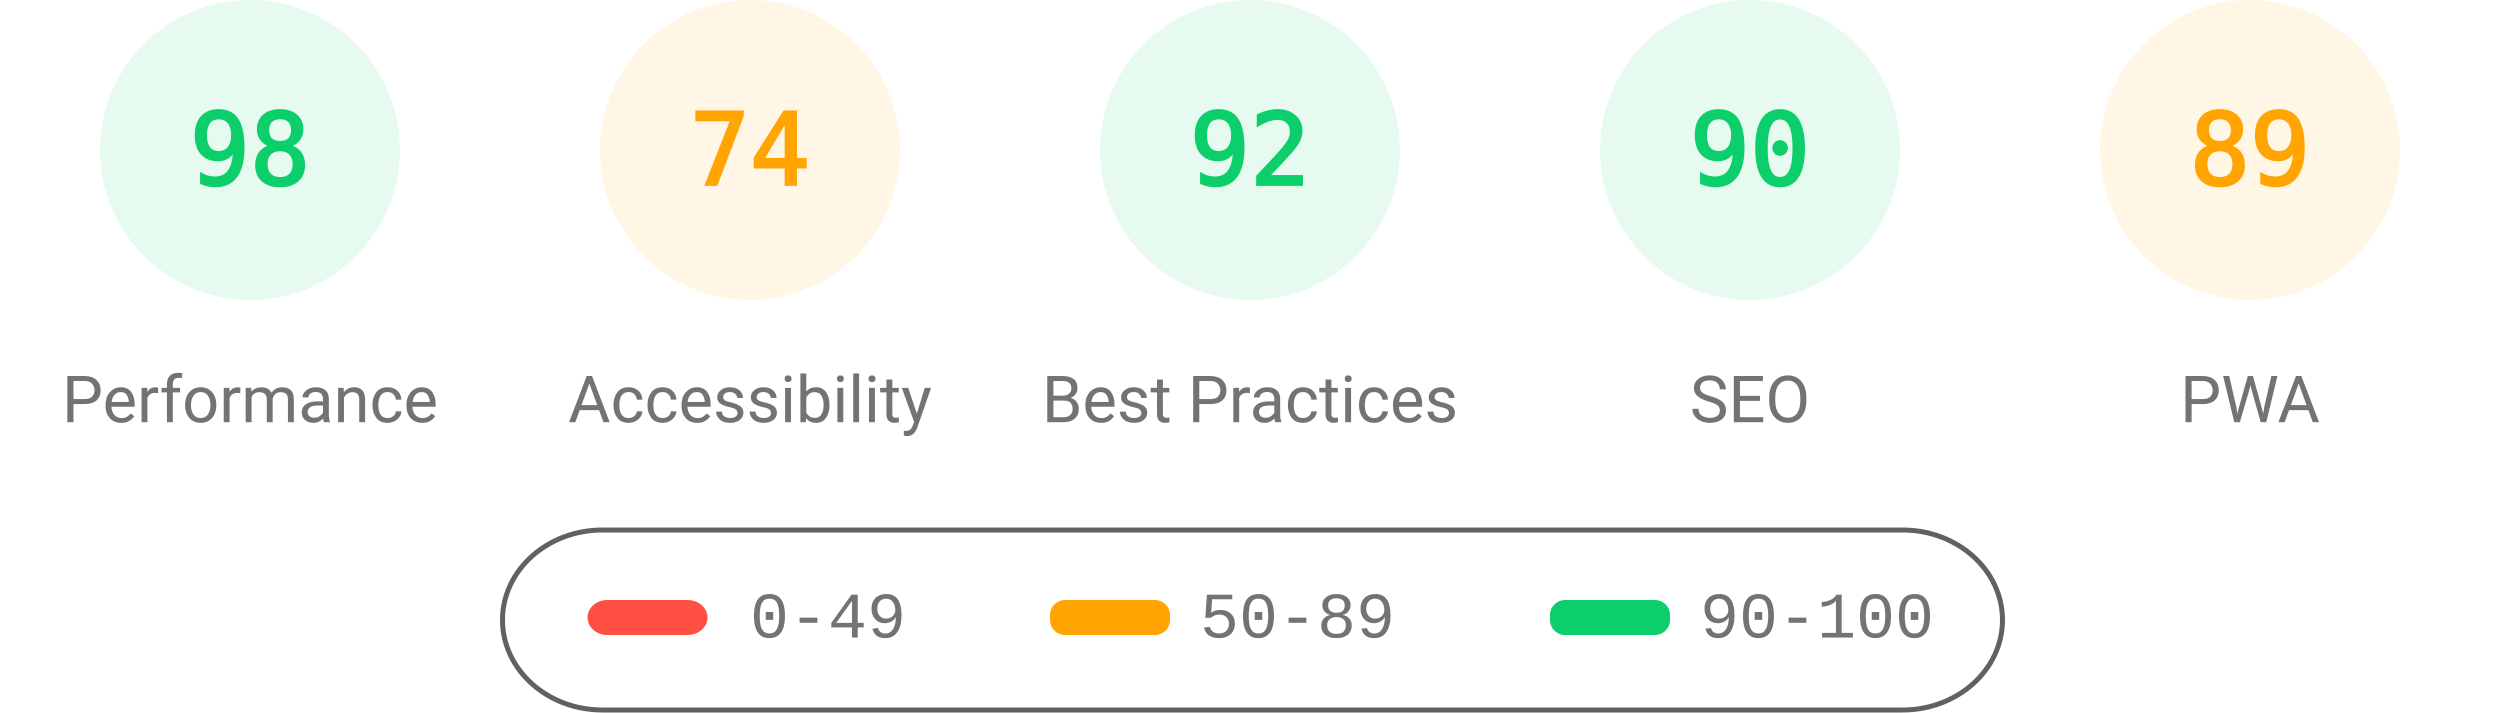
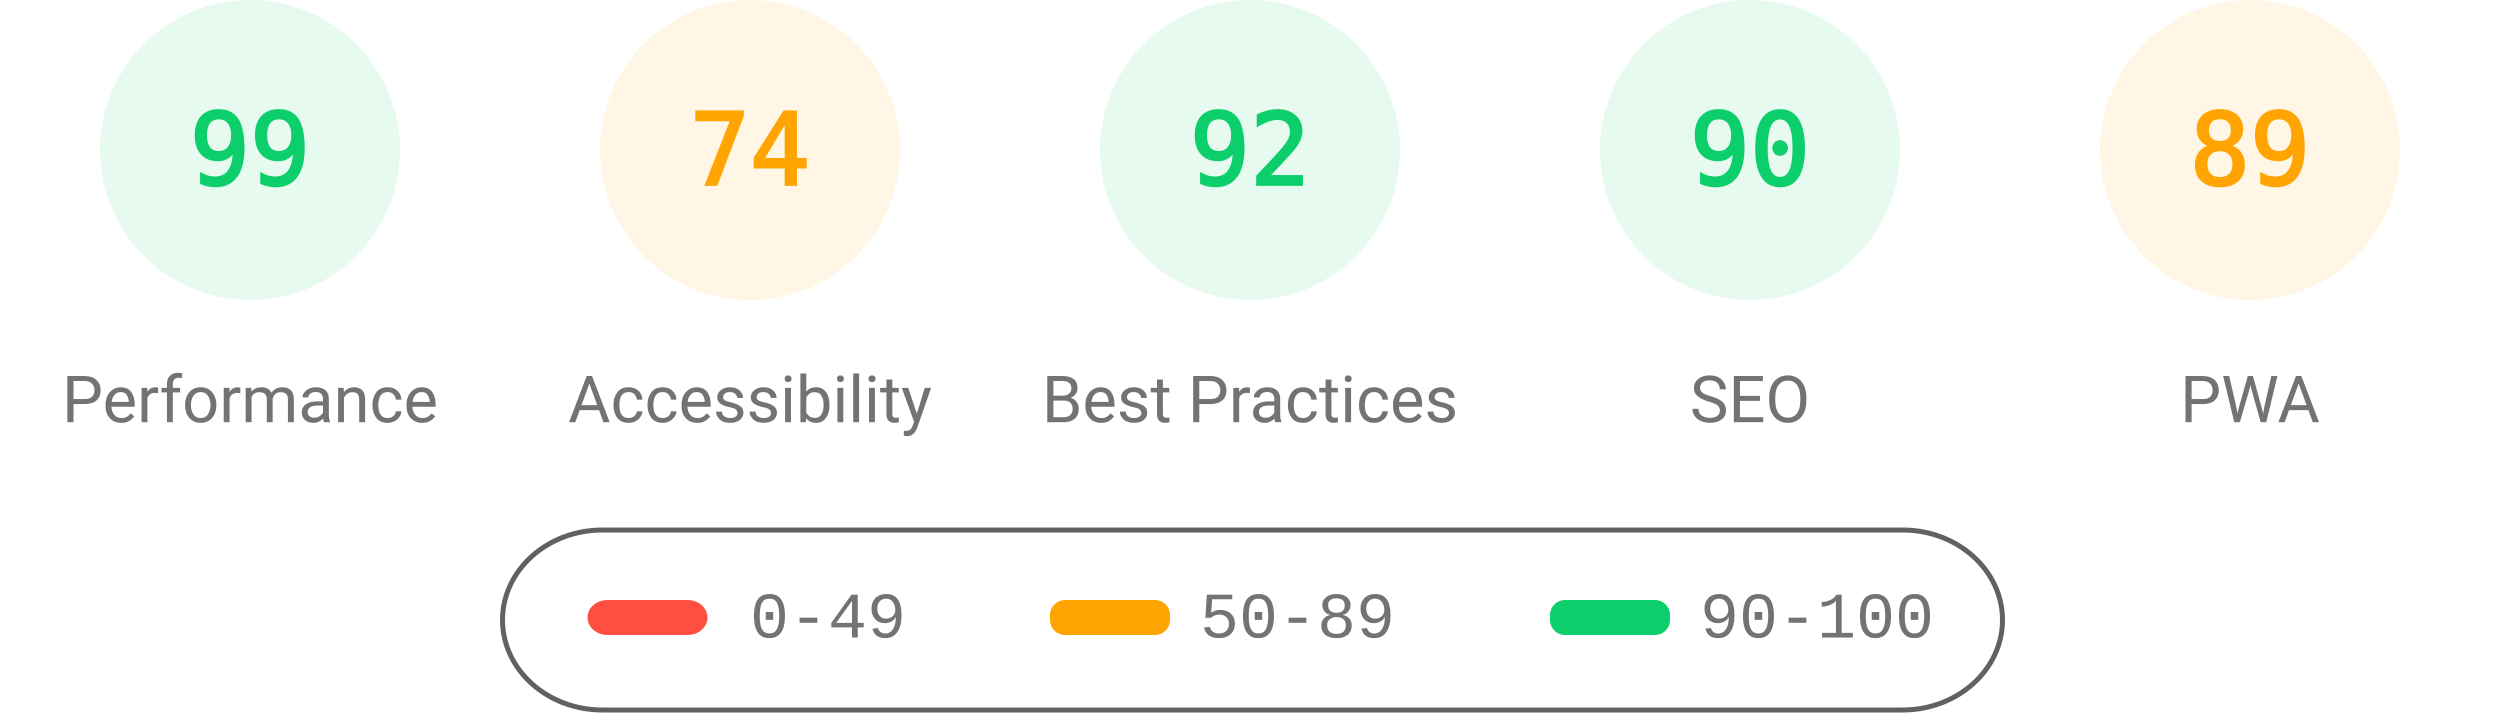
<svg xmlns="http://www.w3.org/2000/svg" fill="none" width="1000" height="285">
  <style>.gauge-base{opacity:.1}.gauge-arc{fill:none;animation-delay:250ms;stroke-linecap:round;transform:rotate(-90deg);transform-origin:100px 60px;animation:load-gauge 1s ease forwards}.guage-text{font-size:40px;font-family:monospace;text-align:center}.guage-red{color:#ff4e42;fill:#ff4e42;stroke:#ff4e42}.guage-orange{color:#ffa400;fill:#ffa400;stroke:#ffa400}.guage-green{color:#0cce6b;fill:#0cce6b;stroke:#0cce6b}.guage-undefined{color:#5c5c5c;fill:#5c5c5c;stroke:#5c5c5c}.guage-title{color:#737373;fill:#737373;stroke:none;font-size:26px;line-height:26px;font-family:Roboto,Halvetica,Arial,sans-serif}@keyframes load-gauge{from{stroke-dasharray:0 352.858}}</style>
  <svg class="guage-div guage-perf guage-green" viewBox="0 0 200 200" width="200" height="200">
    <circle class="gauge-base" r="56" cx="100" cy="60" stroke-width="8" />
-     <circle class="gauge-arc guage-arc-1" r="56" cx="100" cy="60" stroke-width="8" style="stroke-dasharray:344.821,351.858" />
-     <text class="guage-text" x="100" y="60" alignment-baseline="central" dominant-baseline="central" text-anchor="middle">98</text>
+     <circle class="gauge-arc guage-arc-1" r="56" cx="100" cy="60" stroke-width="8" style="stroke-dasharray:348.339,351.858" />
+     <text class="guage-text" x="100" y="60" alignment-baseline="central" dominant-baseline="central" text-anchor="middle">99</text>
    <text class="guage-title" x="100" y="160" alignment-baseline="central" dominant-baseline="central" text-anchor="middle">Performance</text>
  </svg>
  <svg class="guage-div guage-acc guage-orange" viewBox="0 0 200 200" width="200" height="200" x="200">
    <circle class="gauge-base" r="56" cx="100" cy="60" stroke-width="8" />
    <circle class="gauge-arc guage-arc-2" r="56" cx="100" cy="60" stroke-width="8" style="stroke-dasharray:260.375,351.858" />
    <text class="guage-text" x="100" y="60" alignment-baseline="central" dominant-baseline="central" text-anchor="middle">74</text>
    <text class="guage-title" x="100" y="160" alignment-baseline="central" dominant-baseline="central" text-anchor="middle">Accessibility</text>
  </svg>
  <svg class="guage-div guage-best guage-green" viewBox="0 0 200 200" width="200" height="200" x="400">
    <circle class="gauge-base" r="56" cx="100" cy="60" stroke-width="8" />
    <circle class="gauge-arc guage-arc-3" r="56" cx="100" cy="60" stroke-width="8" style="stroke-dasharray:323.709,351.858" />
    <text class="guage-text" x="100" y="60" alignment-baseline="central" dominant-baseline="central" text-anchor="middle">92</text>
    <text class="guage-title" x="100" y="160" alignment-baseline="central" dominant-baseline="central" text-anchor="middle">Best Practices</text>
  </svg>
  <svg class="guage-div guage-seo guage-green" viewBox="0 0 200 200" width="200" height="200" x="600">
    <circle class="gauge-base" r="56" cx="100" cy="60" stroke-width="8" />
    <circle class="gauge-arc guage-arc-4" r="56" cx="100" cy="60" stroke-width="8" style="stroke-dasharray:316.672,351.858" />
    <text class="guage-text" x="100" y="60" alignment-baseline="central" dominant-baseline="central" text-anchor="middle">90</text>
    <text class="guage-title" x="100" y="160" alignment-baseline="central" dominant-baseline="central" text-anchor="middle">SEO</text>
  </svg>
  <svg class="guage-div guage-pwa guage-orange" viewBox="0 0 200 200" width="200" height="200" x="800">
    <circle class="gauge-base" r="56" cx="100" cy="60" stroke-width="8" />
    <circle class="gauge-arc guage-arc-4" r="56" cx="100" cy="60" stroke-width="8" style="stroke-dasharray:313.154,351.858" />
    <text class="guage-text" x="100" y="60" alignment-baseline="central" dominant-baseline="central" text-anchor="middle">89</text>
    <text class="guage-title" x="100" y="160" alignment-baseline="central" dominant-baseline="central" text-anchor="middle">PWA</text>
  </svg>
  <svg width="604" height="76" x="200" y="210">
    <path fill="none" id="canvas_background" d="M-1-1h604v80H-1z" />
    <rect fill-opacity="0" stroke="#616161" stroke-width="2" rx="40" id="svg_2" height="72" width="600" y="2" x="1" fill="#000" />
    <rect stroke="#000" rx="8" id="svg_3" height="14" width="48" y="30" x="35" stroke-opacity="null" stroke-width="0" fill="#ff4e42" />
    <rect stroke="#000" rx="6" id="svg_4" height="14" width="48" y="30" x="220" stroke-opacity="null" stroke-width="0" fill="#ffa400" />
    <rect stroke="#000" rx="6" id="svg_5" height="14" width="48" y="30" x="420" stroke-opacity="null" stroke-width="0" fill="#0cce6b" />
    <text xml:space="preserve" text-anchor="start" font-family="'Courier New', Courier, monospace" font-size="26" id="svg_6" y="45" x="100" stroke-opacity="null" stroke-width="0" stroke="#000" fill="#737373">0-49</text>
    <text xml:space="preserve" text-anchor="start" font-family="'Courier New', Courier, monospace" font-size="26" id="svg_7" y="45" x="280" stroke-opacity="null" stroke-width="0" stroke="#000" fill="#737373">50-89</text>
    <text xml:space="preserve" text-anchor="start" font-family="'Courier New', Courier, monospace" font-size="26" id="svg_8" y="45" x="480" stroke-opacity="null" stroke-width="0" stroke="#000" fill="#737373">90-100</text>
  </svg>
</svg>
